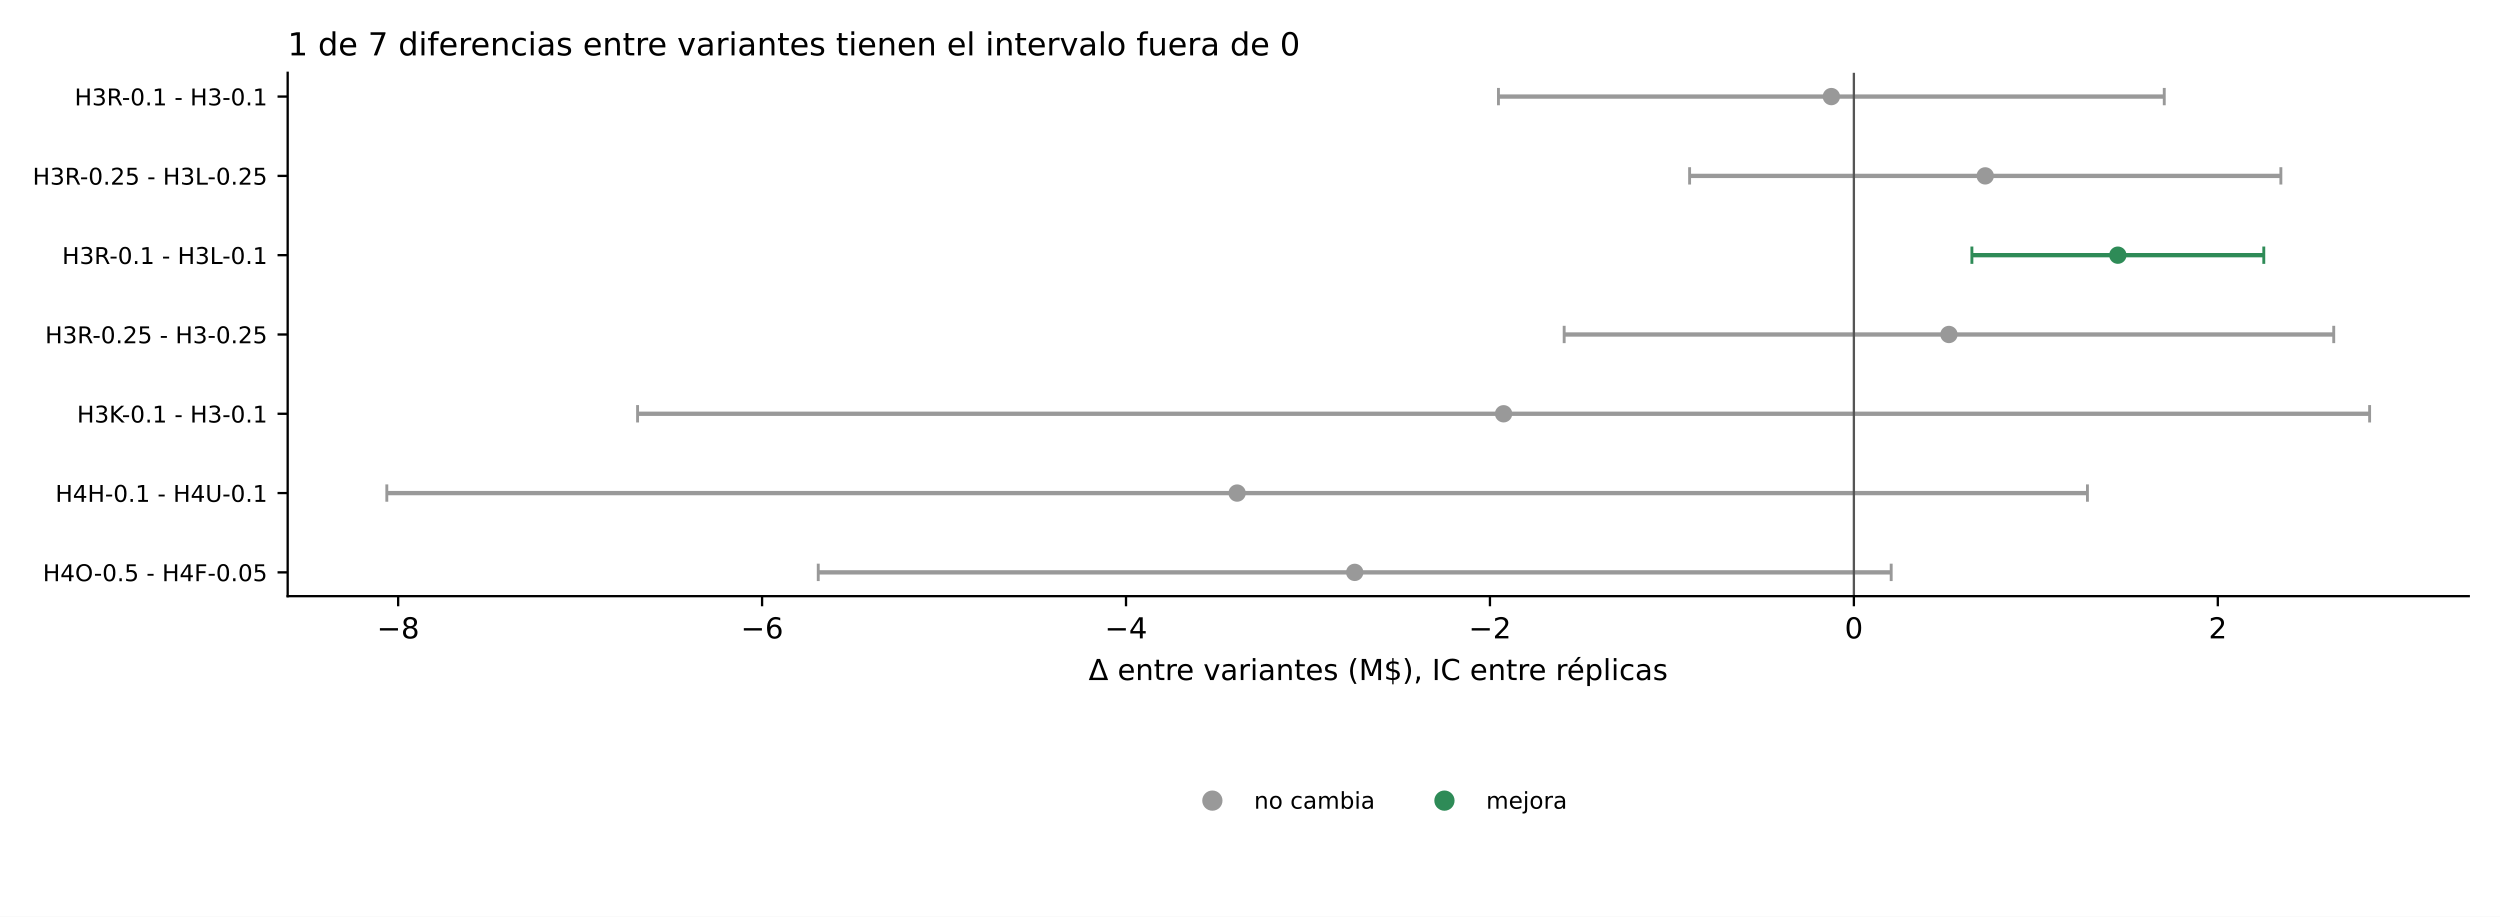
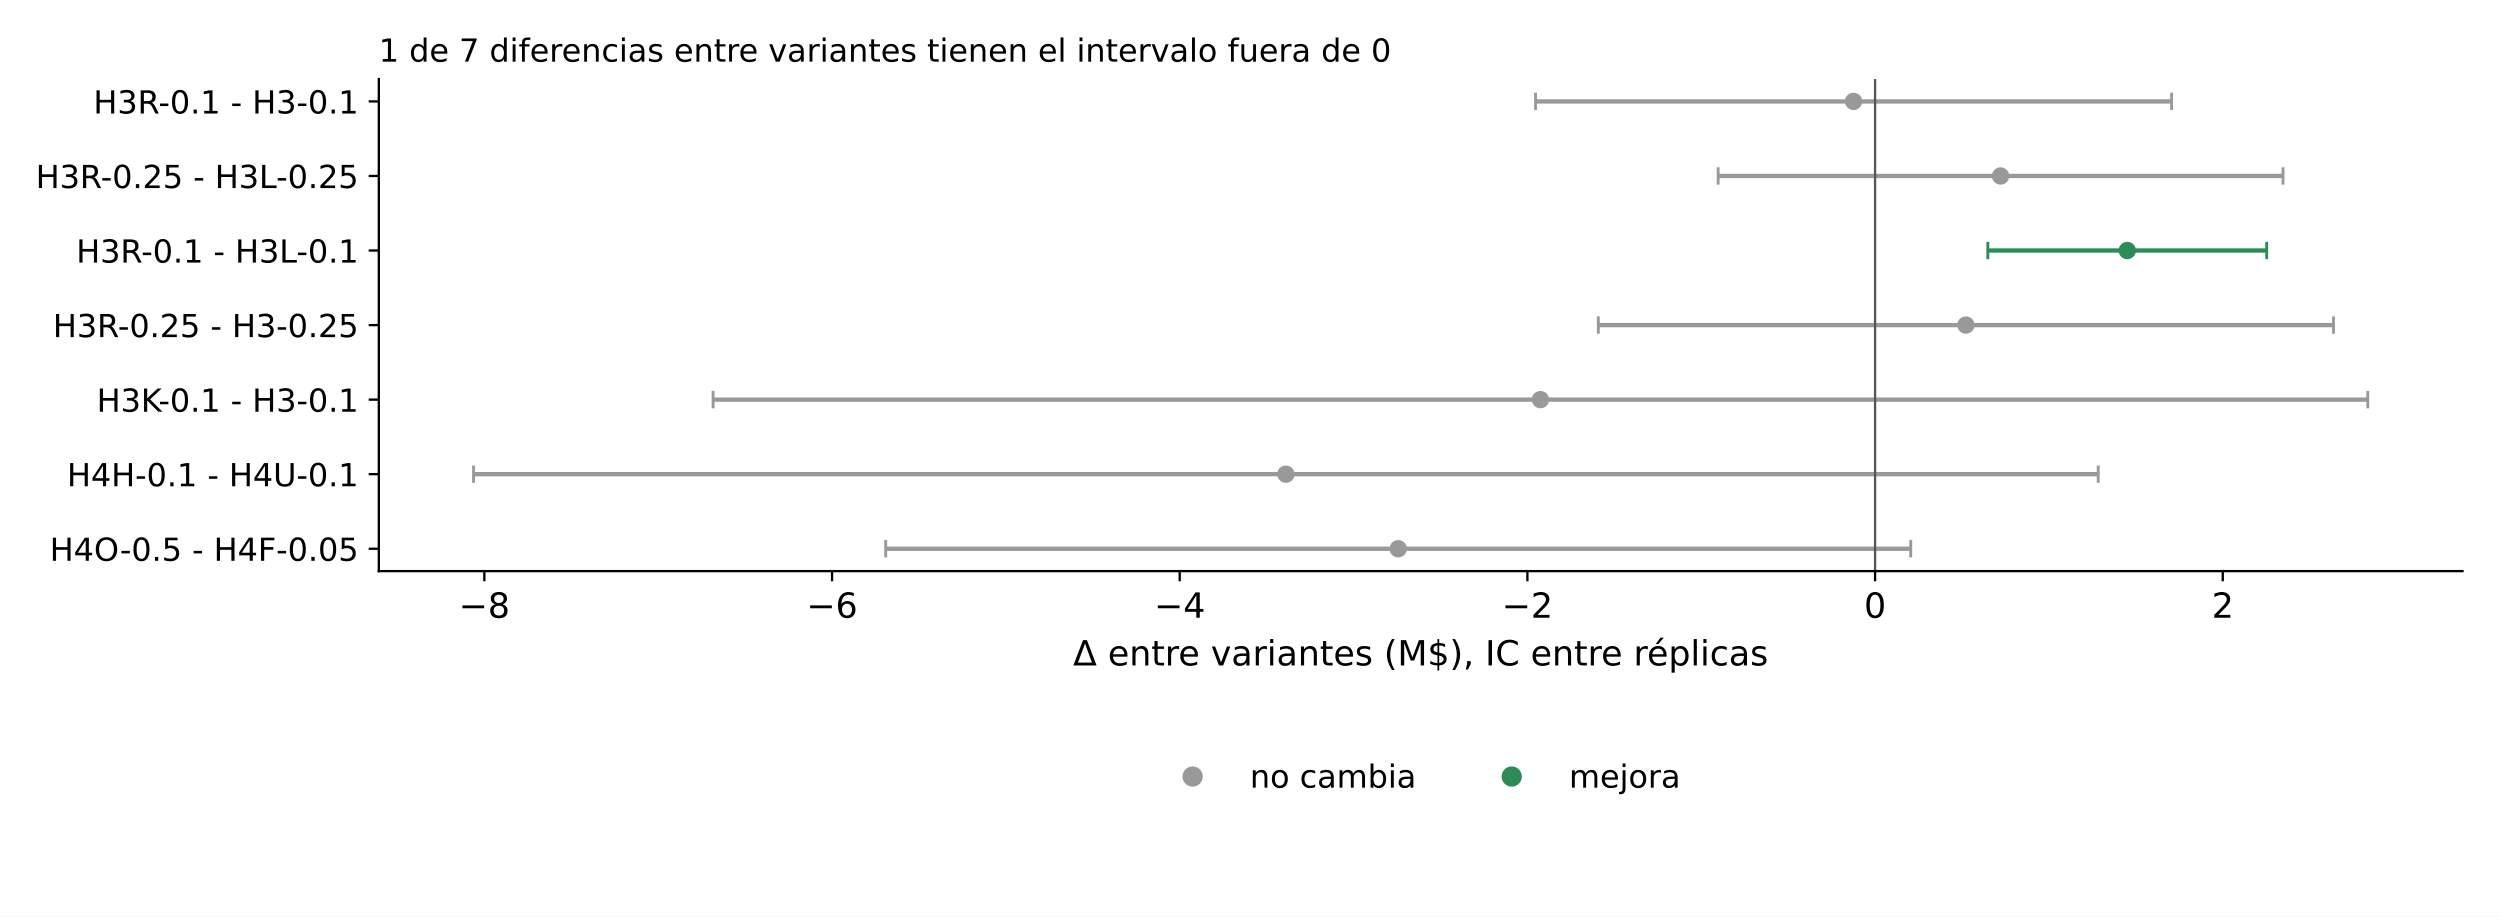
<svg xmlns="http://www.w3.org/2000/svg" xmlns:xlink="http://www.w3.org/1999/xlink" width="864pt" height="316.8pt" viewBox="0 0 864 316.8" version="1.1">
  <defs>
    <style type="text/css">*{stroke-linejoin: round; stroke-linecap: butt}</style>
  </defs>
  <g id="figure_1">
    <g id="patch_1">
      <path d="M 0 316.8  L 864 316.8  L 864 0  L 0 0  z " style="fill: #ffffff" />
    </g>
    <g id="axes_1">
      <g id="patch_2">
-         <path d="M 99.419 206.034  L 853.2 206.034  L 853.2 25.157  L 99.419 25.157  z " style="fill: #ffffff" />
+         <path d="M 130.919 197.376  L 851.04 197.376  L 851.04 27.317  L 130.919 27.317  z " style="fill: #ffffff" />
      </g>
      <g id="matplotlib.axis_1">
        <g id="xtick_1">
          <g id="line2d_1">
            <defs>
              <path id="mc2c56ff025" d="M 0 0  L 0 3.5  " style="stroke: #000000; stroke-width: 0.8" />
            </defs>
            <g>
-               <use xlink:href="#mc2c56ff025" x="137.601" y="206.034" style="stroke: #000000; stroke-width: 0.8" />
+               <use xlink:href="#mc2c56ff025" x="167.396" y="197.376" style="stroke: #000000; stroke-width: 0.8" />
            </g>
          </g>
          <g id="text_1">
-             <text style="font-size: 10px; font-family: 'DejaVu Sans', 'Bitstream Vera Sans', 'Computer Modern Sans Serif', 'Lucida Grande', 'Verdana', 'Geneva', 'Lucid', 'Arial', 'Helvetica', 'Avant Garde', sans-serif; text-anchor: middle" x="137.601" y="220.632" transform="rotate(-0 137.601 220.6316)">−8</text>
+             <text style="font-size: 12px; font-family: 'DejaVu Sans', 'Bitstream Vera Sans', 'Computer Modern Sans Serif', 'Lucida Grande', 'Verdana', 'Geneva', 'Lucid', 'Arial', 'Helvetica', 'Avant Garde', sans-serif; text-anchor: middle" x="167.396" y="213.493" transform="rotate(-0 167.396 213.493)">−8</text>
          </g>
        </g>
        <g id="xtick_2">
          <g id="line2d_2">
            <g>
-               <use xlink:href="#mc2c56ff025" x="263.376" y="206.034" style="stroke: #000000; stroke-width: 0.8" />
+               <use xlink:href="#mc2c56ff025" x="287.554" y="197.376" style="stroke: #000000; stroke-width: 0.8" />
            </g>
          </g>
          <g id="text_2">
-             <text style="font-size: 10px; font-family: 'DejaVu Sans', 'Bitstream Vera Sans', 'Computer Modern Sans Serif', 'Lucida Grande', 'Verdana', 'Geneva', 'Lucid', 'Arial', 'Helvetica', 'Avant Garde', sans-serif; text-anchor: middle" x="263.376" y="220.632" transform="rotate(-0 263.3756 220.6316)">−6</text>
+             <text style="font-size: 12px; font-family: 'DejaVu Sans', 'Bitstream Vera Sans', 'Computer Modern Sans Serif', 'Lucida Grande', 'Verdana', 'Geneva', 'Lucid', 'Arial', 'Helvetica', 'Avant Garde', sans-serif; text-anchor: middle" x="287.554" y="213.493" transform="rotate(-0 287.5541 213.493)">−6</text>
          </g>
        </g>
        <g id="xtick_3">
          <g id="line2d_3">
            <g>
-               <use xlink:href="#mc2c56ff025" x="389.15" y="206.034" style="stroke: #000000; stroke-width: 0.8" />
+               <use xlink:href="#mc2c56ff025" x="407.712" y="197.376" style="stroke: #000000; stroke-width: 0.8" />
            </g>
          </g>
          <g id="text_3">
-             <text style="font-size: 10px; font-family: 'DejaVu Sans', 'Bitstream Vera Sans', 'Computer Modern Sans Serif', 'Lucida Grande', 'Verdana', 'Geneva', 'Lucid', 'Arial', 'Helvetica', 'Avant Garde', sans-serif; text-anchor: middle" x="389.15" y="220.632" transform="rotate(-0 389.1502 220.6316)">−4</text>
+             <text style="font-size: 12px; font-family: 'DejaVu Sans', 'Bitstream Vera Sans', 'Computer Modern Sans Serif', 'Lucida Grande', 'Verdana', 'Geneva', 'Lucid', 'Arial', 'Helvetica', 'Avant Garde', sans-serif; text-anchor: middle" x="407.712" y="213.493" transform="rotate(-0 407.7123 213.493)">−4</text>
          </g>
        </g>
        <g id="xtick_4">
          <g id="line2d_4">
            <g>
-               <use xlink:href="#mc2c56ff025" x="514.925" y="206.034" style="stroke: #000000; stroke-width: 0.8" />
+               <use xlink:href="#mc2c56ff025" x="527.87" y="197.376" style="stroke: #000000; stroke-width: 0.8" />
            </g>
          </g>
          <g id="text_4">
-             <text style="font-size: 10px; font-family: 'DejaVu Sans', 'Bitstream Vera Sans', 'Computer Modern Sans Serif', 'Lucida Grande', 'Verdana', 'Geneva', 'Lucid', 'Arial', 'Helvetica', 'Avant Garde', sans-serif; text-anchor: middle" x="514.925" y="220.632" transform="rotate(-0 514.9248 220.6316)">−2</text>
+             <text style="font-size: 12px; font-family: 'DejaVu Sans', 'Bitstream Vera Sans', 'Computer Modern Sans Serif', 'Lucida Grande', 'Verdana', 'Geneva', 'Lucid', 'Arial', 'Helvetica', 'Avant Garde', sans-serif; text-anchor: middle" x="527.87" y="213.493" transform="rotate(-0 527.8704 213.493)">−2</text>
          </g>
        </g>
        <g id="xtick_5">
          <g id="line2d_5">
            <g>
-               <use xlink:href="#mc2c56ff025" x="640.699" y="206.034" style="stroke: #000000; stroke-width: 0.8" />
+               <use xlink:href="#mc2c56ff025" x="648.029" y="197.376" style="stroke: #000000; stroke-width: 0.8" />
            </g>
          </g>
          <g id="text_5">
-             <text style="font-size: 10px; font-family: 'DejaVu Sans', 'Bitstream Vera Sans', 'Computer Modern Sans Serif', 'Lucida Grande', 'Verdana', 'Geneva', 'Lucid', 'Arial', 'Helvetica', 'Avant Garde', sans-serif; text-anchor: middle" x="640.699" y="220.632" transform="rotate(-0 640.6993 220.6316)">0</text>
+             <text style="font-size: 12px; font-family: 'DejaVu Sans', 'Bitstream Vera Sans', 'Computer Modern Sans Serif', 'Lucida Grande', 'Verdana', 'Geneva', 'Lucid', 'Arial', 'Helvetica', 'Avant Garde', sans-serif; text-anchor: middle" x="648.029" y="213.493" transform="rotate(-0 648.0285 213.493)">0</text>
          </g>
        </g>
        <g id="xtick_6">
          <g id="line2d_6">
            <g>
-               <use xlink:href="#mc2c56ff025" x="766.474" y="206.034" style="stroke: #000000; stroke-width: 0.8" />
+               <use xlink:href="#mc2c56ff025" x="768.187" y="197.376" style="stroke: #000000; stroke-width: 0.8" />
            </g>
          </g>
          <g id="text_6">
-             <text style="font-size: 10px; font-family: 'DejaVu Sans', 'Bitstream Vera Sans', 'Computer Modern Sans Serif', 'Lucida Grande', 'Verdana', 'Geneva', 'Lucid', 'Arial', 'Helvetica', 'Avant Garde', sans-serif; text-anchor: middle" x="766.474" y="220.632" transform="rotate(-0 766.4739 220.6316)">2</text>
+             <text style="font-size: 12px; font-family: 'DejaVu Sans', 'Bitstream Vera Sans', 'Computer Modern Sans Serif', 'Lucida Grande', 'Verdana', 'Geneva', 'Lucid', 'Arial', 'Helvetica', 'Avant Garde', sans-serif; text-anchor: middle" x="768.187" y="213.493" transform="rotate(-0 768.1867 213.493)">2</text>
          </g>
        </g>
        <g id="text_7">
-           <text style="font-size: 10px; font-family: 'DejaVu Sans', 'Bitstream Vera Sans', 'Computer Modern Sans Serif', 'Lucida Grande', 'Verdana', 'Geneva', 'Lucid', 'Arial', 'Helvetica', 'Avant Garde', sans-serif; text-anchor: middle" x="476.309" y="235.032" transform="rotate(-0 476.3094 235.0324)">Δ entre variantes (M$), IC entre réplicas</text>
+           <text style="font-size: 12px; font-family: 'DejaVu Sans', 'Bitstream Vera Sans', 'Computer Modern Sans Serif', 'Lucida Grande', 'Verdana', 'Geneva', 'Lucid', 'Arial', 'Helvetica', 'Avant Garde', sans-serif; text-anchor: middle" x="490.979" y="229.974" transform="rotate(-0 490.9794 229.974)">Δ entre variantes (M$), IC entre réplicas</text>
        </g>
      </g>
      <g id="matplotlib.axis_2">
        <g id="ytick_1">
          <g id="line2d_7">
            <defs>
              <path id="m306bc90975" d="M 0 0  L -3.5 0  " style="stroke: #000000; stroke-width: 0.8" />
            </defs>
            <g>
-               <use xlink:href="#m306bc90975" x="99.419" y="33.379" style="stroke: #000000; stroke-width: 0.8" />
+               <use xlink:href="#m306bc90975" x="130.919" y="35.047" style="stroke: #000000; stroke-width: 0.8" />
            </g>
          </g>
          <g id="text_8">
-             <text style="font-size: 8px; font-family: 'DejaVu Sans', 'Bitstream Vera Sans', 'Computer Modern Sans Serif', 'Lucida Grande', 'Verdana', 'Geneva', 'Lucid', 'Arial', 'Helvetica', 'Avant Garde', sans-serif; text-anchor: end" x="92.419" y="36.418" transform="rotate(-0 92.41875 36.41815)">H3R-0.1 - H3-0.1</text>
+             <text style="font-size: 11px; font-family: 'DejaVu Sans', 'Bitstream Vera Sans', 'Computer Modern Sans Serif', 'Lucida Grande', 'Verdana', 'Geneva', 'Lucid', 'Arial', 'Helvetica', 'Avant Garde', sans-serif; text-anchor: end" x="123.919" y="39.226" transform="rotate(-0 123.9188 39.22606)">H3R-0.1 - H3-0.1</text>
          </g>
        </g>
        <g id="ytick_2">
          <g id="line2d_8">
            <g>
-               <use xlink:href="#m306bc90975" x="99.419" y="60.785" style="stroke: #000000; stroke-width: 0.8" />
+               <use xlink:href="#m306bc90975" x="130.919" y="60.814" style="stroke: #000000; stroke-width: 0.8" />
            </g>
          </g>
          <g id="text_9">
-             <text style="font-size: 8px; font-family: 'DejaVu Sans', 'Bitstream Vera Sans', 'Computer Modern Sans Serif', 'Lucida Grande', 'Verdana', 'Geneva', 'Lucid', 'Arial', 'Helvetica', 'Avant Garde', sans-serif; text-anchor: end" x="92.419" y="63.824" transform="rotate(-0 92.41875 63.82368)">H3R-0.25 - H3L-0.25</text>
+             <text style="font-size: 11px; font-family: 'DejaVu Sans', 'Bitstream Vera Sans', 'Computer Modern Sans Serif', 'Lucida Grande', 'Verdana', 'Geneva', 'Lucid', 'Arial', 'Helvetica', 'Avant Garde', sans-serif; text-anchor: end" x="123.919" y="64.992" transform="rotate(-0 123.9188 64.99249)">H3R-0.25 - H3L-0.25</text>
          </g>
        </g>
        <g id="ytick_3">
          <g id="line2d_9">
            <g>
-               <use xlink:href="#m306bc90975" x="99.419" y="88.19" style="stroke: #000000; stroke-width: 0.8" />
+               <use xlink:href="#m306bc90975" x="130.919" y="86.58" style="stroke: #000000; stroke-width: 0.8" />
            </g>
          </g>
          <g id="text_10">
-             <text style="font-size: 8px; font-family: 'DejaVu Sans', 'Bitstream Vera Sans', 'Computer Modern Sans Serif', 'Lucida Grande', 'Verdana', 'Geneva', 'Lucid', 'Arial', 'Helvetica', 'Avant Garde', sans-serif; text-anchor: end" x="92.419" y="91.229" transform="rotate(-0 92.41875 91.22922)">H3R-0.1 - H3L-0.1</text>
+             <text style="font-size: 11px; font-family: 'DejaVu Sans', 'Bitstream Vera Sans', 'Computer Modern Sans Serif', 'Lucida Grande', 'Verdana', 'Geneva', 'Lucid', 'Arial', 'Helvetica', 'Avant Garde', sans-serif; text-anchor: end" x="123.919" y="90.759" transform="rotate(-0 123.9188 90.75892)">H3R-0.1 - H3L-0.1</text>
          </g>
        </g>
        <g id="ytick_4">
          <g id="line2d_10">
            <g>
-               <use xlink:href="#m306bc90975" x="99.419" y="115.596" style="stroke: #000000; stroke-width: 0.8" />
+               <use xlink:href="#m306bc90975" x="130.919" y="112.347" style="stroke: #000000; stroke-width: 0.8" />
            </g>
          </g>
          <g id="text_11">
-             <text style="font-size: 8px; font-family: 'DejaVu Sans', 'Bitstream Vera Sans', 'Computer Modern Sans Serif', 'Lucida Grande', 'Verdana', 'Geneva', 'Lucid', 'Arial', 'Helvetica', 'Avant Garde', sans-serif; text-anchor: end" x="92.419" y="118.635" transform="rotate(-0 92.41875 118.6348)">H3R-0.25 - H3-0.25</text>
+             <text style="font-size: 11px; font-family: 'DejaVu Sans', 'Bitstream Vera Sans', 'Computer Modern Sans Serif', 'Lucida Grande', 'Verdana', 'Geneva', 'Lucid', 'Arial', 'Helvetica', 'Avant Garde', sans-serif; text-anchor: end" x="123.919" y="116.525" transform="rotate(-0 123.9188 116.5253)">H3R-0.25 - H3-0.25</text>
          </g>
        </g>
        <g id="ytick_5">
          <g id="line2d_11">
            <g>
-               <use xlink:href="#m306bc90975" x="99.419" y="143.001" style="stroke: #000000; stroke-width: 0.8" />
+               <use xlink:href="#m306bc90975" x="130.919" y="138.113" style="stroke: #000000; stroke-width: 0.8" />
            </g>
          </g>
          <g id="text_12">
-             <text style="font-size: 8px; font-family: 'DejaVu Sans', 'Bitstream Vera Sans', 'Computer Modern Sans Serif', 'Lucida Grande', 'Verdana', 'Geneva', 'Lucid', 'Arial', 'Helvetica', 'Avant Garde', sans-serif; text-anchor: end" x="92.419" y="146.04" transform="rotate(-0 92.41875 146.0403)">H3K-0.1 - H3-0.1</text>
+             <text style="font-size: 11px; font-family: 'DejaVu Sans', 'Bitstream Vera Sans', 'Computer Modern Sans Serif', 'Lucida Grande', 'Verdana', 'Geneva', 'Lucid', 'Arial', 'Helvetica', 'Avant Garde', sans-serif; text-anchor: end" x="123.919" y="142.292" transform="rotate(-0 123.9188 142.2918)">H3K-0.1 - H3-0.1</text>
          </g>
        </g>
        <g id="ytick_6">
          <g id="line2d_12">
            <g>
-               <use xlink:href="#m306bc90975" x="99.419" y="170.407" style="stroke: #000000; stroke-width: 0.8" />
+               <use xlink:href="#m306bc90975" x="130.919" y="163.879" style="stroke: #000000; stroke-width: 0.8" />
            </g>
          </g>
          <g id="text_13">
-             <text style="font-size: 8px; font-family: 'DejaVu Sans', 'Bitstream Vera Sans', 'Computer Modern Sans Serif', 'Lucida Grande', 'Verdana', 'Geneva', 'Lucid', 'Arial', 'Helvetica', 'Avant Garde', sans-serif; text-anchor: end" x="92.419" y="173.446" transform="rotate(-0 92.41875 173.4458)">H4H-0.1 - H4U-0.1</text>
+             <text style="font-size: 11px; font-family: 'DejaVu Sans', 'Bitstream Vera Sans', 'Computer Modern Sans Serif', 'Lucida Grande', 'Verdana', 'Geneva', 'Lucid', 'Arial', 'Helvetica', 'Avant Garde', sans-serif; text-anchor: end" x="123.919" y="168.058" transform="rotate(-0 123.9188 168.0582)">H4H-0.1 - H4U-0.1</text>
          </g>
        </g>
        <g id="ytick_7">
          <g id="line2d_13">
            <g>
-               <use xlink:href="#m306bc90975" x="99.419" y="197.812" style="stroke: #000000; stroke-width: 0.8" />
+               <use xlink:href="#m306bc90975" x="130.919" y="189.646" style="stroke: #000000; stroke-width: 0.8" />
            </g>
          </g>
          <g id="text_14">
-             <text style="font-size: 8px; font-family: 'DejaVu Sans', 'Bitstream Vera Sans', 'Computer Modern Sans Serif', 'Lucida Grande', 'Verdana', 'Geneva', 'Lucid', 'Arial', 'Helvetica', 'Avant Garde', sans-serif; text-anchor: end" x="92.419" y="200.851" transform="rotate(-0 92.41875 200.8514)">H4O-0.5 - H4F-0.05</text>
+             <text style="font-size: 11px; font-family: 'DejaVu Sans', 'Bitstream Vera Sans', 'Computer Modern Sans Serif', 'Lucida Grande', 'Verdana', 'Geneva', 'Lucid', 'Arial', 'Helvetica', 'Avant Garde', sans-serif; text-anchor: end" x="123.919" y="193.825" transform="rotate(-0 123.9188 193.8246)">H4O-0.5 - H4F-0.05</text>
          </g>
        </g>
      </g>
      <g id="LineCollection_1">
-         <path d="M 517.865 33.379  L 747.969 33.379  " clip-path="url(#pa57ad0479e)" style="fill: none; stroke: #999999; stroke-width: 1.5" />
+         <path d="M 530.68 35.047  L 750.508 35.047  " clip-path="url(#pfec8015c68)" style="fill: none; stroke: #999999; stroke-width: 1.5" />
      </g>
      <g id="line2d_14">
        <defs>
          <path id="m3ac9a29819" d="M 0 3  L 0 -3  " style="stroke: #999999" />
        </defs>
-         <g clip-path="url(#pa57ad0479e)">
-           <use xlink:href="#m3ac9a29819" x="517.865" y="33.379" style="fill: #999999; stroke: #999999" />
+         <g clip-path="url(#pfec8015c68)">
+           <use xlink:href="#m3ac9a29819" x="530.68" y="35.047" style="fill: #999999; stroke: #999999" />
        </g>
      </g>
      <g id="line2d_15">
-         <g clip-path="url(#pa57ad0479e)">
-           <use xlink:href="#m3ac9a29819" x="747.969" y="33.379" style="fill: #999999; stroke: #999999" />
+         <g clip-path="url(#pfec8015c68)">
+           <use xlink:href="#m3ac9a29819" x="750.508" y="35.047" style="fill: #999999; stroke: #999999" />
        </g>
      </g>
      <g id="LineCollection_2">
-         <path d="M 583.927 60.785  L 788.266 60.785  " clip-path="url(#pa57ad0479e)" style="fill: none; stroke: #999999; stroke-width: 1.5" />
+         <path d="M 593.791 60.814  L 789.005 60.814  " clip-path="url(#pfec8015c68)" style="fill: none; stroke: #999999; stroke-width: 1.5" />
      </g>
      <g id="line2d_16">
-         <g clip-path="url(#pa57ad0479e)">
-           <use xlink:href="#m3ac9a29819" x="583.927" y="60.785" style="fill: #999999; stroke: #999999" />
+         <g clip-path="url(#pfec8015c68)">
+           <use xlink:href="#m3ac9a29819" x="593.791" y="60.814" style="fill: #999999; stroke: #999999" />
        </g>
      </g>
      <g id="line2d_17">
-         <g clip-path="url(#pa57ad0479e)">
-           <use xlink:href="#m3ac9a29819" x="788.266" y="60.785" style="fill: #999999; stroke: #999999" />
+         <g clip-path="url(#pfec8015c68)">
+           <use xlink:href="#m3ac9a29819" x="789.005" y="60.814" style="fill: #999999; stroke: #999999" />
        </g>
      </g>
      <g id="LineCollection_3">
-         <path d="M 681.486 88.19  L 782.365 88.19  " clip-path="url(#pa57ad0479e)" style="fill: none; stroke: #2e8b57; stroke-width: 1.5" />
+         <path d="M 686.994 86.58  L 783.368 86.58  " clip-path="url(#pfec8015c68)" style="fill: none; stroke: #2e8b57; stroke-width: 1.5" />
      </g>
      <g id="line2d_18">
        <defs>
          <path id="m9e67475e17" d="M 0 3  L 0 -3  " style="stroke: #2e8b57" />
        </defs>
-         <g clip-path="url(#pa57ad0479e)">
-           <use xlink:href="#m9e67475e17" x="681.486" y="88.19" style="fill: #2e8b57; stroke: #2e8b57" />
+         <g clip-path="url(#pfec8015c68)">
+           <use xlink:href="#m9e67475e17" x="686.994" y="86.58" style="fill: #2e8b57; stroke: #2e8b57" />
        </g>
      </g>
      <g id="line2d_19">
-         <g clip-path="url(#pa57ad0479e)">
-           <use xlink:href="#m9e67475e17" x="782.365" y="88.19" style="fill: #2e8b57; stroke: #2e8b57" />
+         <g clip-path="url(#pfec8015c68)">
+           <use xlink:href="#m9e67475e17" x="783.368" y="86.58" style="fill: #2e8b57; stroke: #2e8b57" />
        </g>
      </g>
      <g id="LineCollection_4">
-         <path d="M 540.579 115.596  L 806.537 115.596  " clip-path="url(#pa57ad0479e)" style="fill: none; stroke: #999999; stroke-width: 1.5" />
+         <path d="M 552.379 112.347  L 806.461 112.347  " clip-path="url(#pfec8015c68)" style="fill: none; stroke: #999999; stroke-width: 1.5" />
      </g>
      <g id="line2d_20">
-         <g clip-path="url(#pa57ad0479e)">
-           <use xlink:href="#m3ac9a29819" x="540.579" y="115.596" style="fill: #999999; stroke: #999999" />
+         <g clip-path="url(#pfec8015c68)">
+           <use xlink:href="#m3ac9a29819" x="552.379" y="112.347" style="fill: #999999; stroke: #999999" />
        </g>
      </g>
      <g id="line2d_21">
-         <g clip-path="url(#pa57ad0479e)">
-           <use xlink:href="#m3ac9a29819" x="806.537" y="115.596" style="fill: #999999; stroke: #999999" />
+         <g clip-path="url(#pfec8015c68)">
+           <use xlink:href="#m3ac9a29819" x="806.461" y="112.347" style="fill: #999999; stroke: #999999" />
        </g>
      </g>
      <g id="LineCollection_5">
-         <path d="M 220.345 143.001  L 818.937 143.001  " clip-path="url(#pa57ad0479e)" style="fill: none; stroke: #999999; stroke-width: 1.5" />
+         <path d="M 246.445 138.113  L 818.307 138.113  " clip-path="url(#pfec8015c68)" style="fill: none; stroke: #999999; stroke-width: 1.5" />
      </g>
      <g id="line2d_22">
-         <g clip-path="url(#pa57ad0479e)">
-           <use xlink:href="#m3ac9a29819" x="220.345" y="143.001" style="fill: #999999; stroke: #999999" />
+         <g clip-path="url(#pfec8015c68)">
+           <use xlink:href="#m3ac9a29819" x="246.445" y="138.113" style="fill: #999999; stroke: #999999" />
        </g>
      </g>
      <g id="line2d_23">
-         <g clip-path="url(#pa57ad0479e)">
-           <use xlink:href="#m3ac9a29819" x="818.937" y="143.001" style="fill: #999999; stroke: #999999" />
+         <g clip-path="url(#pfec8015c68)">
+           <use xlink:href="#m3ac9a29819" x="818.307" y="138.113" style="fill: #999999; stroke: #999999" />
        </g>
      </g>
      <g id="LineCollection_6">
-         <path d="M 133.682 170.407  L 721.42 170.407  " clip-path="url(#pa57ad0479e)" style="fill: none; stroke: #999999; stroke-width: 1.5" />
+         <path d="M 163.652 163.879  L 725.145 163.879  " clip-path="url(#pfec8015c68)" style="fill: none; stroke: #999999; stroke-width: 1.5" />
      </g>
      <g id="line2d_24">
-         <g clip-path="url(#pa57ad0479e)">
-           <use xlink:href="#m3ac9a29819" x="133.682" y="170.407" style="fill: #999999; stroke: #999999" />
+         <g clip-path="url(#pfec8015c68)">
+           <use xlink:href="#m3ac9a29819" x="163.652" y="163.879" style="fill: #999999; stroke: #999999" />
        </g>
      </g>
      <g id="line2d_25">
-         <g clip-path="url(#pa57ad0479e)">
-           <use xlink:href="#m3ac9a29819" x="721.42" y="170.407" style="fill: #999999; stroke: #999999" />
+         <g clip-path="url(#pfec8015c68)">
+           <use xlink:href="#m3ac9a29819" x="725.145" y="163.879" style="fill: #999999; stroke: #999999" />
        </g>
      </g>
      <g id="LineCollection_7">
-         <path d="M 282.787 197.812  L 653.596 197.812  " clip-path="url(#pa57ad0479e)" style="fill: none; stroke: #999999; stroke-width: 1.5" />
+         <path d="M 306.099 189.646  L 660.349 189.646  " clip-path="url(#pfec8015c68)" style="fill: none; stroke: #999999; stroke-width: 1.5" />
      </g>
      <g id="line2d_26">
-         <g clip-path="url(#pa57ad0479e)">
-           <use xlink:href="#m3ac9a29819" x="282.787" y="197.812" style="fill: #999999; stroke: #999999" />
+         <g clip-path="url(#pfec8015c68)">
+           <use xlink:href="#m3ac9a29819" x="306.099" y="189.646" style="fill: #999999; stroke: #999999" />
        </g>
      </g>
      <g id="line2d_27">
-         <g clip-path="url(#pa57ad0479e)">
-           <use xlink:href="#m3ac9a29819" x="653.596" y="197.812" style="fill: #999999; stroke: #999999" />
+         <g clip-path="url(#pfec8015c68)">
+           <use xlink:href="#m3ac9a29819" x="660.349" y="189.646" style="fill: #999999; stroke: #999999" />
        </g>
      </g>
      <g id="line2d_28">
-         <path d="M 640.699 206.034  L 640.699 25.157  " clip-path="url(#pa57ad0479e)" style="fill: none; stroke: #555555; stroke-width: 0.8; stroke-linecap: square" />
+         <path d="M 648.029 197.376  L 648.029 27.317  " clip-path="url(#pfec8015c68)" style="fill: none; stroke: #555555; stroke-width: 0.8; stroke-linecap: square" />
      </g>
      <g id="line2d_29">
        <defs>
          <path id="m89bc64b228" d="M 0 2.5  C 0.663 2.5 1.299 2.237 1.768 1.768  C 2.237 1.299 2.5 0.663 2.5 0  C 2.5 -0.663 2.237 -1.299 1.768 -1.768  C 1.299 -2.237 0.663 -2.5 0 -2.5  C -0.663 -2.5 -1.299 -2.237 -1.768 -1.768  C -2.237 -1.299 -2.5 -0.663 -2.5 0  C -2.5 0.663 -2.237 1.299 -1.768 1.768  C -1.299 2.237 -0.663 2.5 0 2.5  z " style="stroke: #999999" />
        </defs>
-         <g clip-path="url(#pa57ad0479e)">
-           <use xlink:href="#m89bc64b228" x="632.917" y="33.379" style="fill: #999999; stroke: #999999" />
+         <g clip-path="url(#pfec8015c68)">
+           <use xlink:href="#m89bc64b228" x="640.594" y="35.047" style="fill: #999999; stroke: #999999" />
        </g>
      </g>
      <g id="line2d_30">
-         <g clip-path="url(#pa57ad0479e)">
-           <use xlink:href="#m89bc64b228" x="686.096" y="60.785" style="fill: #999999; stroke: #999999" />
+         <g clip-path="url(#pfec8015c68)">
+           <use xlink:href="#m89bc64b228" x="691.398" y="60.814" style="fill: #999999; stroke: #999999" />
        </g>
      </g>
      <g id="line2d_31">
        <defs>
          <path id="m0dcefca65b" d="M 0 2.5  C 0.663 2.5 1.299 2.237 1.768 1.768  C 2.237 1.299 2.5 0.663 2.5 0  C 2.5 -0.663 2.237 -1.299 1.768 -1.768  C 1.299 -2.237 0.663 -2.5 0 -2.5  C -0.663 -2.5 -1.299 -2.237 -1.768 -1.768  C -2.237 -1.299 -2.5 -0.663 -2.5 0  C -2.5 0.663 -2.237 1.299 -1.768 1.768  C -1.299 2.237 -0.663 2.5 0 2.5  z " style="stroke: #2e8b57" />
        </defs>
-         <g clip-path="url(#pa57ad0479e)">
-           <use xlink:href="#m0dcefca65b" x="731.925" y="88.19" style="fill: #2e8b57; stroke: #2e8b57" />
+         <g clip-path="url(#pfec8015c68)">
+           <use xlink:href="#m0dcefca65b" x="735.181" y="86.58" style="fill: #2e8b57; stroke: #2e8b57" />
        </g>
      </g>
      <g id="line2d_32">
-         <g clip-path="url(#pa57ad0479e)">
-           <use xlink:href="#m89bc64b228" x="673.558" y="115.596" style="fill: #999999; stroke: #999999" />
+         <g clip-path="url(#pfec8015c68)">
+           <use xlink:href="#m89bc64b228" x="679.42" y="112.347" style="fill: #999999; stroke: #999999" />
        </g>
      </g>
      <g id="line2d_33">
-         <g clip-path="url(#pa57ad0479e)">
-           <use xlink:href="#m89bc64b228" x="519.641" y="143.001" style="fill: #999999; stroke: #999999" />
+         <g clip-path="url(#pfec8015c68)">
+           <use xlink:href="#m89bc64b228" x="532.376" y="138.113" style="fill: #999999; stroke: #999999" />
        </g>
      </g>
      <g id="line2d_34">
-         <g clip-path="url(#pa57ad0479e)">
-           <use xlink:href="#m89bc64b228" x="427.551" y="170.407" style="fill: #999999; stroke: #999999" />
+         <g clip-path="url(#pfec8015c68)">
+           <use xlink:href="#m89bc64b228" x="444.398" y="163.879" style="fill: #999999; stroke: #999999" />
        </g>
      </g>
      <g id="line2d_35">
-         <g clip-path="url(#pa57ad0479e)">
-           <use xlink:href="#m89bc64b228" x="468.192" y="197.812" style="fill: #999999; stroke: #999999" />
+         <g clip-path="url(#pfec8015c68)">
+           <use xlink:href="#m89bc64b228" x="483.224" y="189.646" style="fill: #999999; stroke: #999999" />
        </g>
      </g>
      <g id="patch_3">
-         <path d="M 99.419 206.034  L 99.419 25.157  " style="fill: none; stroke: #000000; stroke-width: 0.8; stroke-linejoin: miter; stroke-linecap: square" />
+         <path d="M 130.919 197.376  L 130.919 27.317  " style="fill: none; stroke: #000000; stroke-width: 0.8; stroke-linejoin: miter; stroke-linecap: square" />
      </g>
      <g id="patch_4">
-         <path d="M 99.419 206.034  L 853.2 206.034  " style="fill: none; stroke: #000000; stroke-width: 0.8; stroke-linejoin: miter; stroke-linecap: square" />
+         <path d="M 130.919 197.376  L 851.04 197.376  " style="fill: none; stroke: #000000; stroke-width: 0.8; stroke-linejoin: miter; stroke-linecap: square" />
      </g>
      <g id="text_15">
-         <text style="font-size: 11px; font-family: 'DejaVu Sans', 'Bitstream Vera Sans', 'Computer Modern Sans Serif', 'Lucida Grande', 'Verdana', 'Geneva', 'Lucid', 'Arial', 'Helvetica', 'Avant Garde', sans-serif; text-anchor: start" x="99.419" y="19.157" transform="rotate(-0 99.41875 19.15742)">1 de 7 diferencias entre variantes tienen el intervalo fuera de 0</text>
+         <text style="font-size: 11px; font-family: 'DejaVu Sans', 'Bitstream Vera Sans', 'Computer Modern Sans Serif', 'Lucida Grande', 'Verdana', 'Geneva', 'Lucid', 'Arial', 'Helvetica', 'Avant Garde', sans-serif; text-anchor: start" x="130.919" y="21.317" transform="rotate(-0 130.9187 21.31742)">1 de 7 diferencias entre variantes tienen el intervalo fuera de 0</text>
      </g>
      <g id="legend_1">
        <g id="line2d_36">
          <defs>
            <path id="ma55c7ddae3" d="M 0 3  C 0.796 3 1.559 2.684 2.121 2.121  C 2.684 1.559 3 0.796 3 0  C 3 -0.796 2.684 -1.559 2.121 -2.121  C 1.559 -2.684 0.796 -3 0 -3  C -0.796 -3 -1.559 -2.684 -2.121 -2.121  C -2.684 -1.559 -3 -0.796 -3 0  C -3 0.796 -2.684 1.559 -2.121 2.121  C -1.559 2.684 -0.796 3 0 3  z " style="stroke: #999999" />
          </defs>
          <g>
-             <use xlink:href="#ma55c7ddae3" x="418.995" y="276.695" style="fill: #999999; stroke: #999999" />
+             <use xlink:href="#ma55c7ddae3" x="412.172" y="268.367" style="fill: #999999; stroke: #999999" />
          </g>
        </g>
        <g id="text_16">
-           <text style="font-size: 8px; font-family: 'DejaVu Sans', 'Bitstream Vera Sans', 'Computer Modern Sans Serif', 'Lucida Grande', 'Verdana', 'Geneva', 'Lucid', 'Arial', 'Helvetica', 'Avant Garde', sans-serif; text-anchor: start" x="433.395" y="279.495" transform="rotate(-0 433.395 279.4953)">no cambia</text>
+           <text style="font-size: 11px; font-family: 'DejaVu Sans', 'Bitstream Vera Sans', 'Computer Modern Sans Serif', 'Lucida Grande', 'Verdana', 'Geneva', 'Lucid', 'Arial', 'Helvetica', 'Avant Garde', sans-serif; text-anchor: start" x="431.972" y="272.217" transform="rotate(-0 431.9721 272.2172)">no cambia</text>
        </g>
        <g id="line2d_37">
          <defs>
            <path id="m682575d9b2" d="M 0 3  C 0.796 3 1.559 2.684 2.121 2.121  C 2.684 1.559 3 0.796 3 0  C 3 -0.796 2.684 -1.559 2.121 -2.121  C 1.559 -2.684 0.796 -3 0 -3  C -0.796 -3 -1.559 -2.684 -2.121 -2.121  C -2.684 -1.559 -3 -0.796 -3 0  C -3 0.796 -2.684 1.559 -2.121 2.121  C -1.559 2.684 -0.796 3 0 3  z " style="stroke: #2e8b57" />
          </defs>
          <g>
-             <use xlink:href="#m682575d9b2" x="499.2" y="276.695" style="fill: #2e8b57; stroke: #2e8b57" />
+             <use xlink:href="#m682575d9b2" x="522.454" y="268.367" style="fill: #2e8b57; stroke: #2e8b57" />
          </g>
        </g>
        <g id="text_17">
-           <text style="font-size: 8px; font-family: 'DejaVu Sans', 'Bitstream Vera Sans', 'Computer Modern Sans Serif', 'Lucida Grande', 'Verdana', 'Geneva', 'Lucid', 'Arial', 'Helvetica', 'Avant Garde', sans-serif; text-anchor: start" x="513.6" y="279.495" transform="rotate(-0 513.6 279.4953)">mejora</text>
+           <text style="font-size: 11px; font-family: 'DejaVu Sans', 'Bitstream Vera Sans', 'Computer Modern Sans Serif', 'Lucida Grande', 'Verdana', 'Geneva', 'Lucid', 'Arial', 'Helvetica', 'Avant Garde', sans-serif; text-anchor: start" x="542.254" y="272.217" transform="rotate(-0 542.254 272.2172)">mejora</text>
        </g>
      </g>
    </g>
  </g>
  <defs>
-     <clipPath id="pa57ad0479e">
-       <rect x="99.419" y="25.157" width="753.781" height="180.877" />
+     <clipPath id="pfec8015c68">
+       <rect x="130.919" y="27.317" width="720.121" height="170.058" />
    </clipPath>
  </defs>
</svg>
